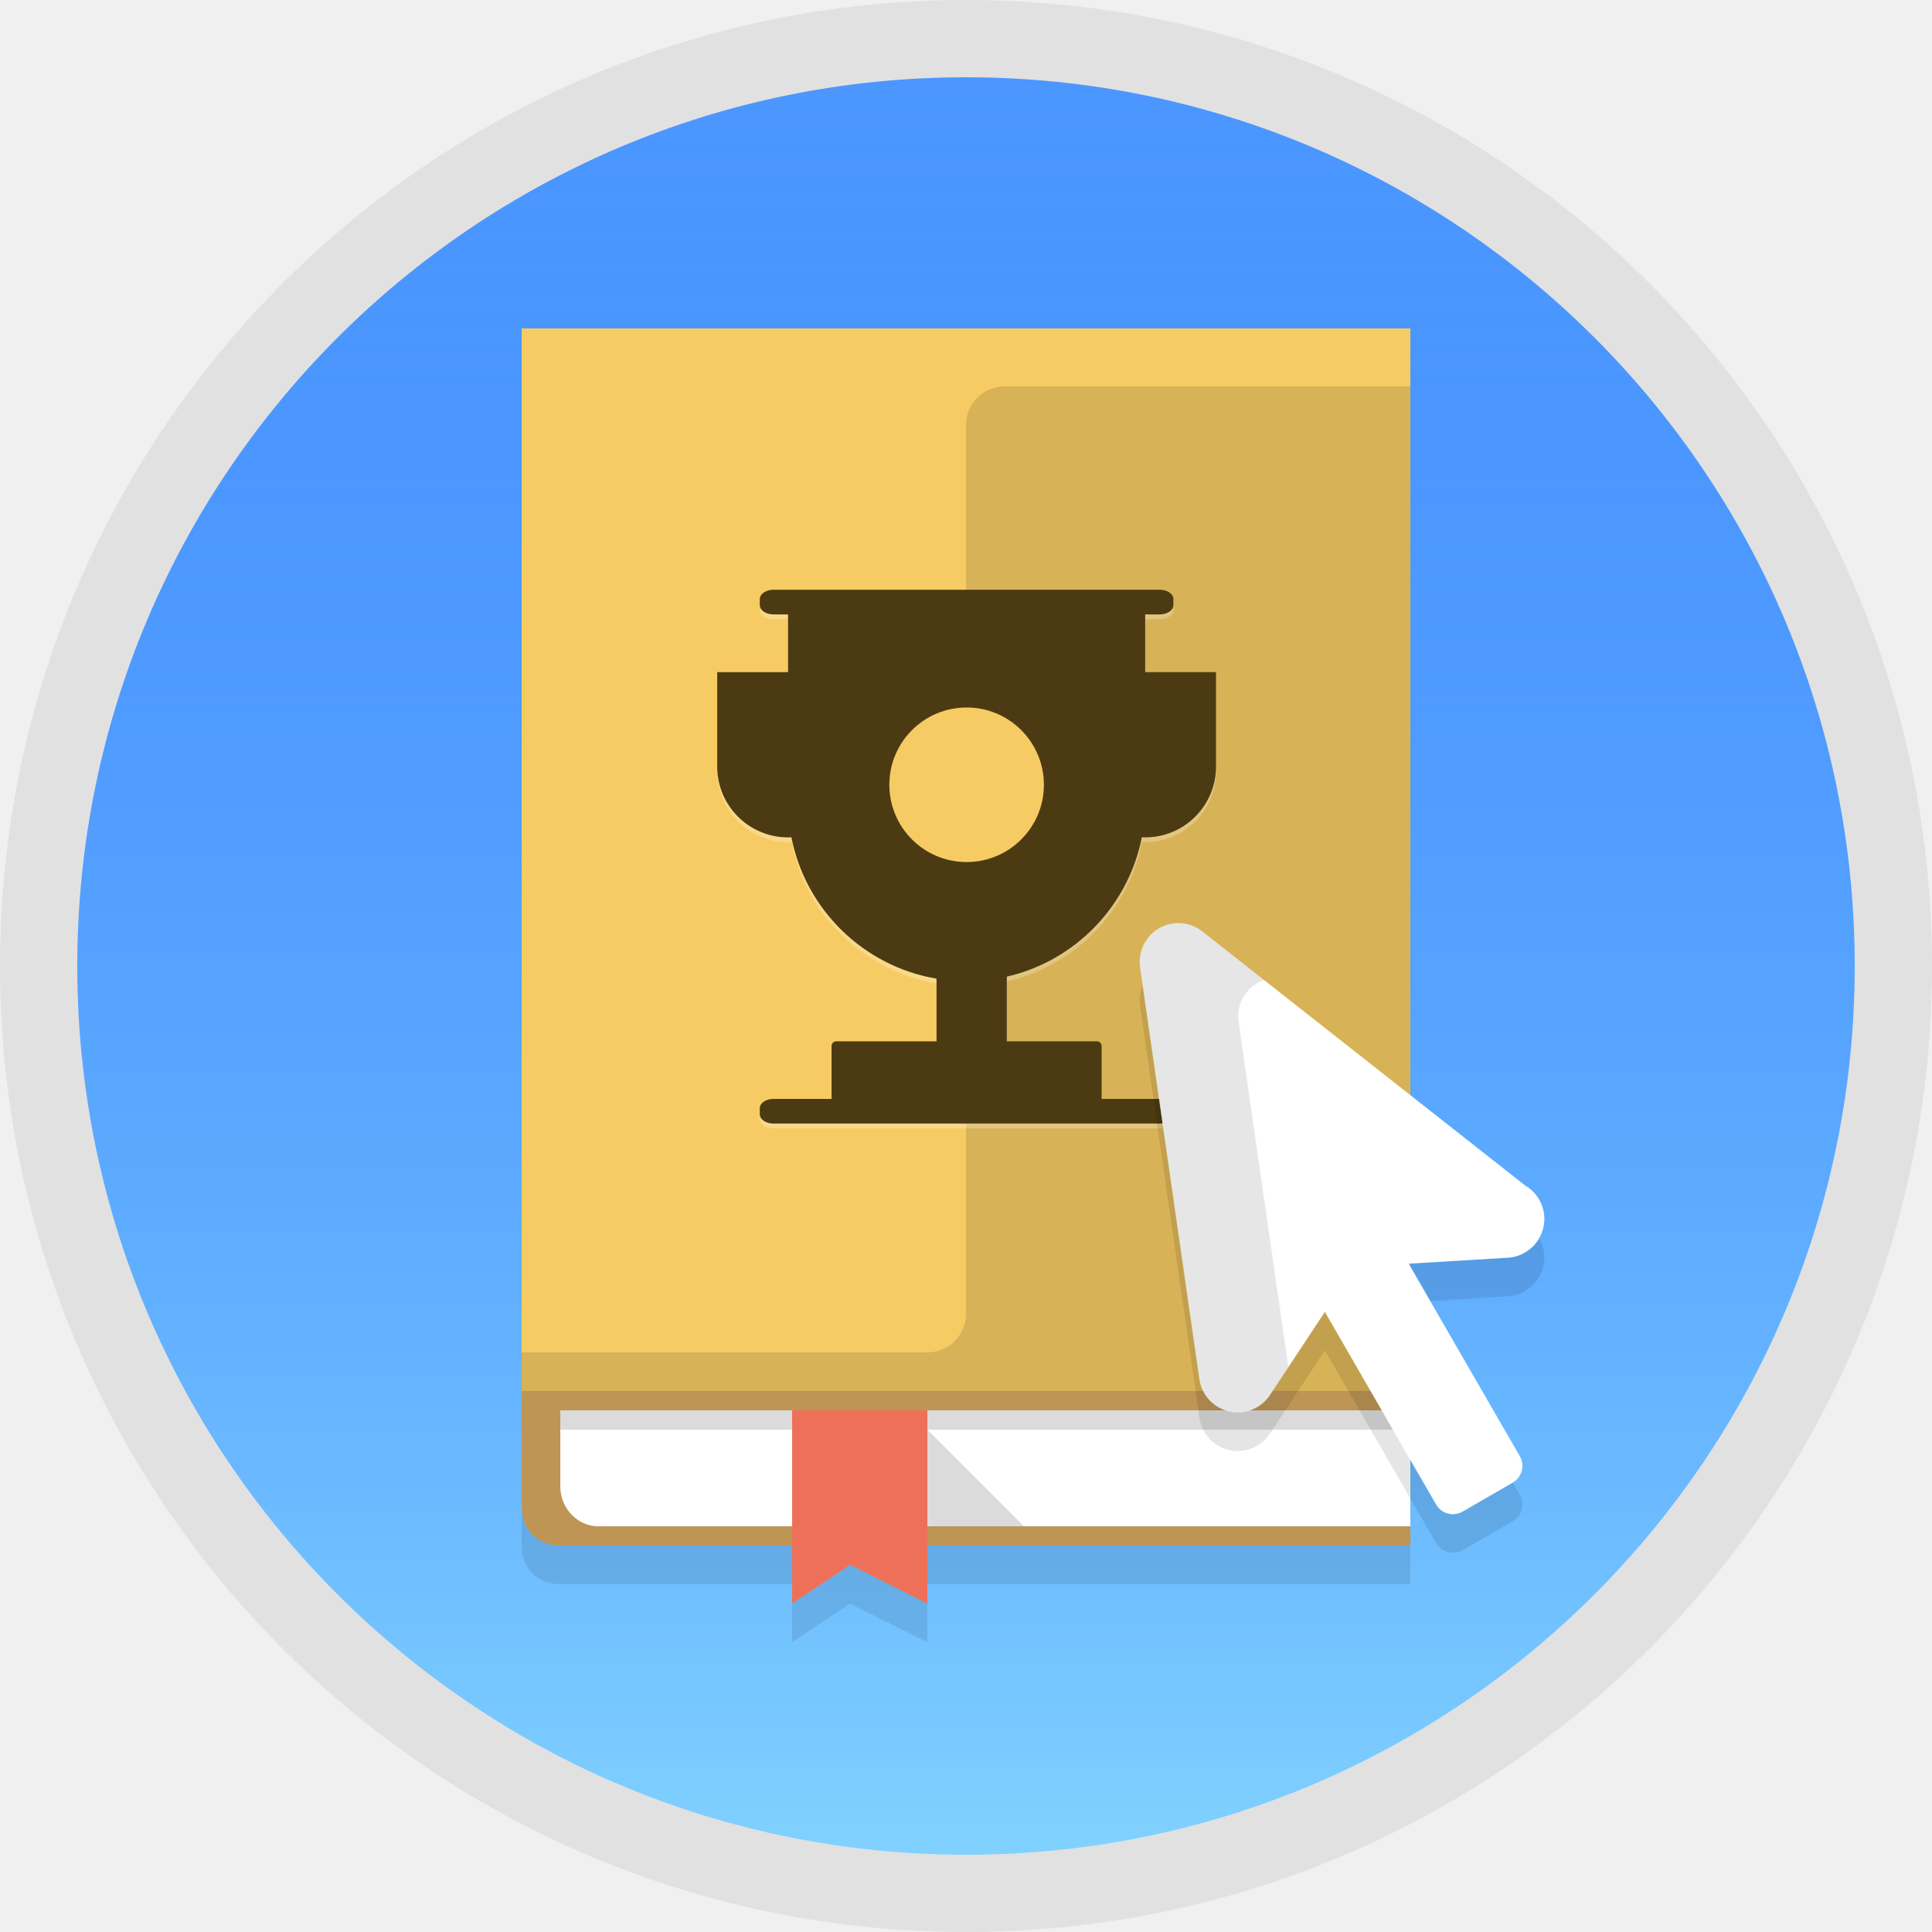
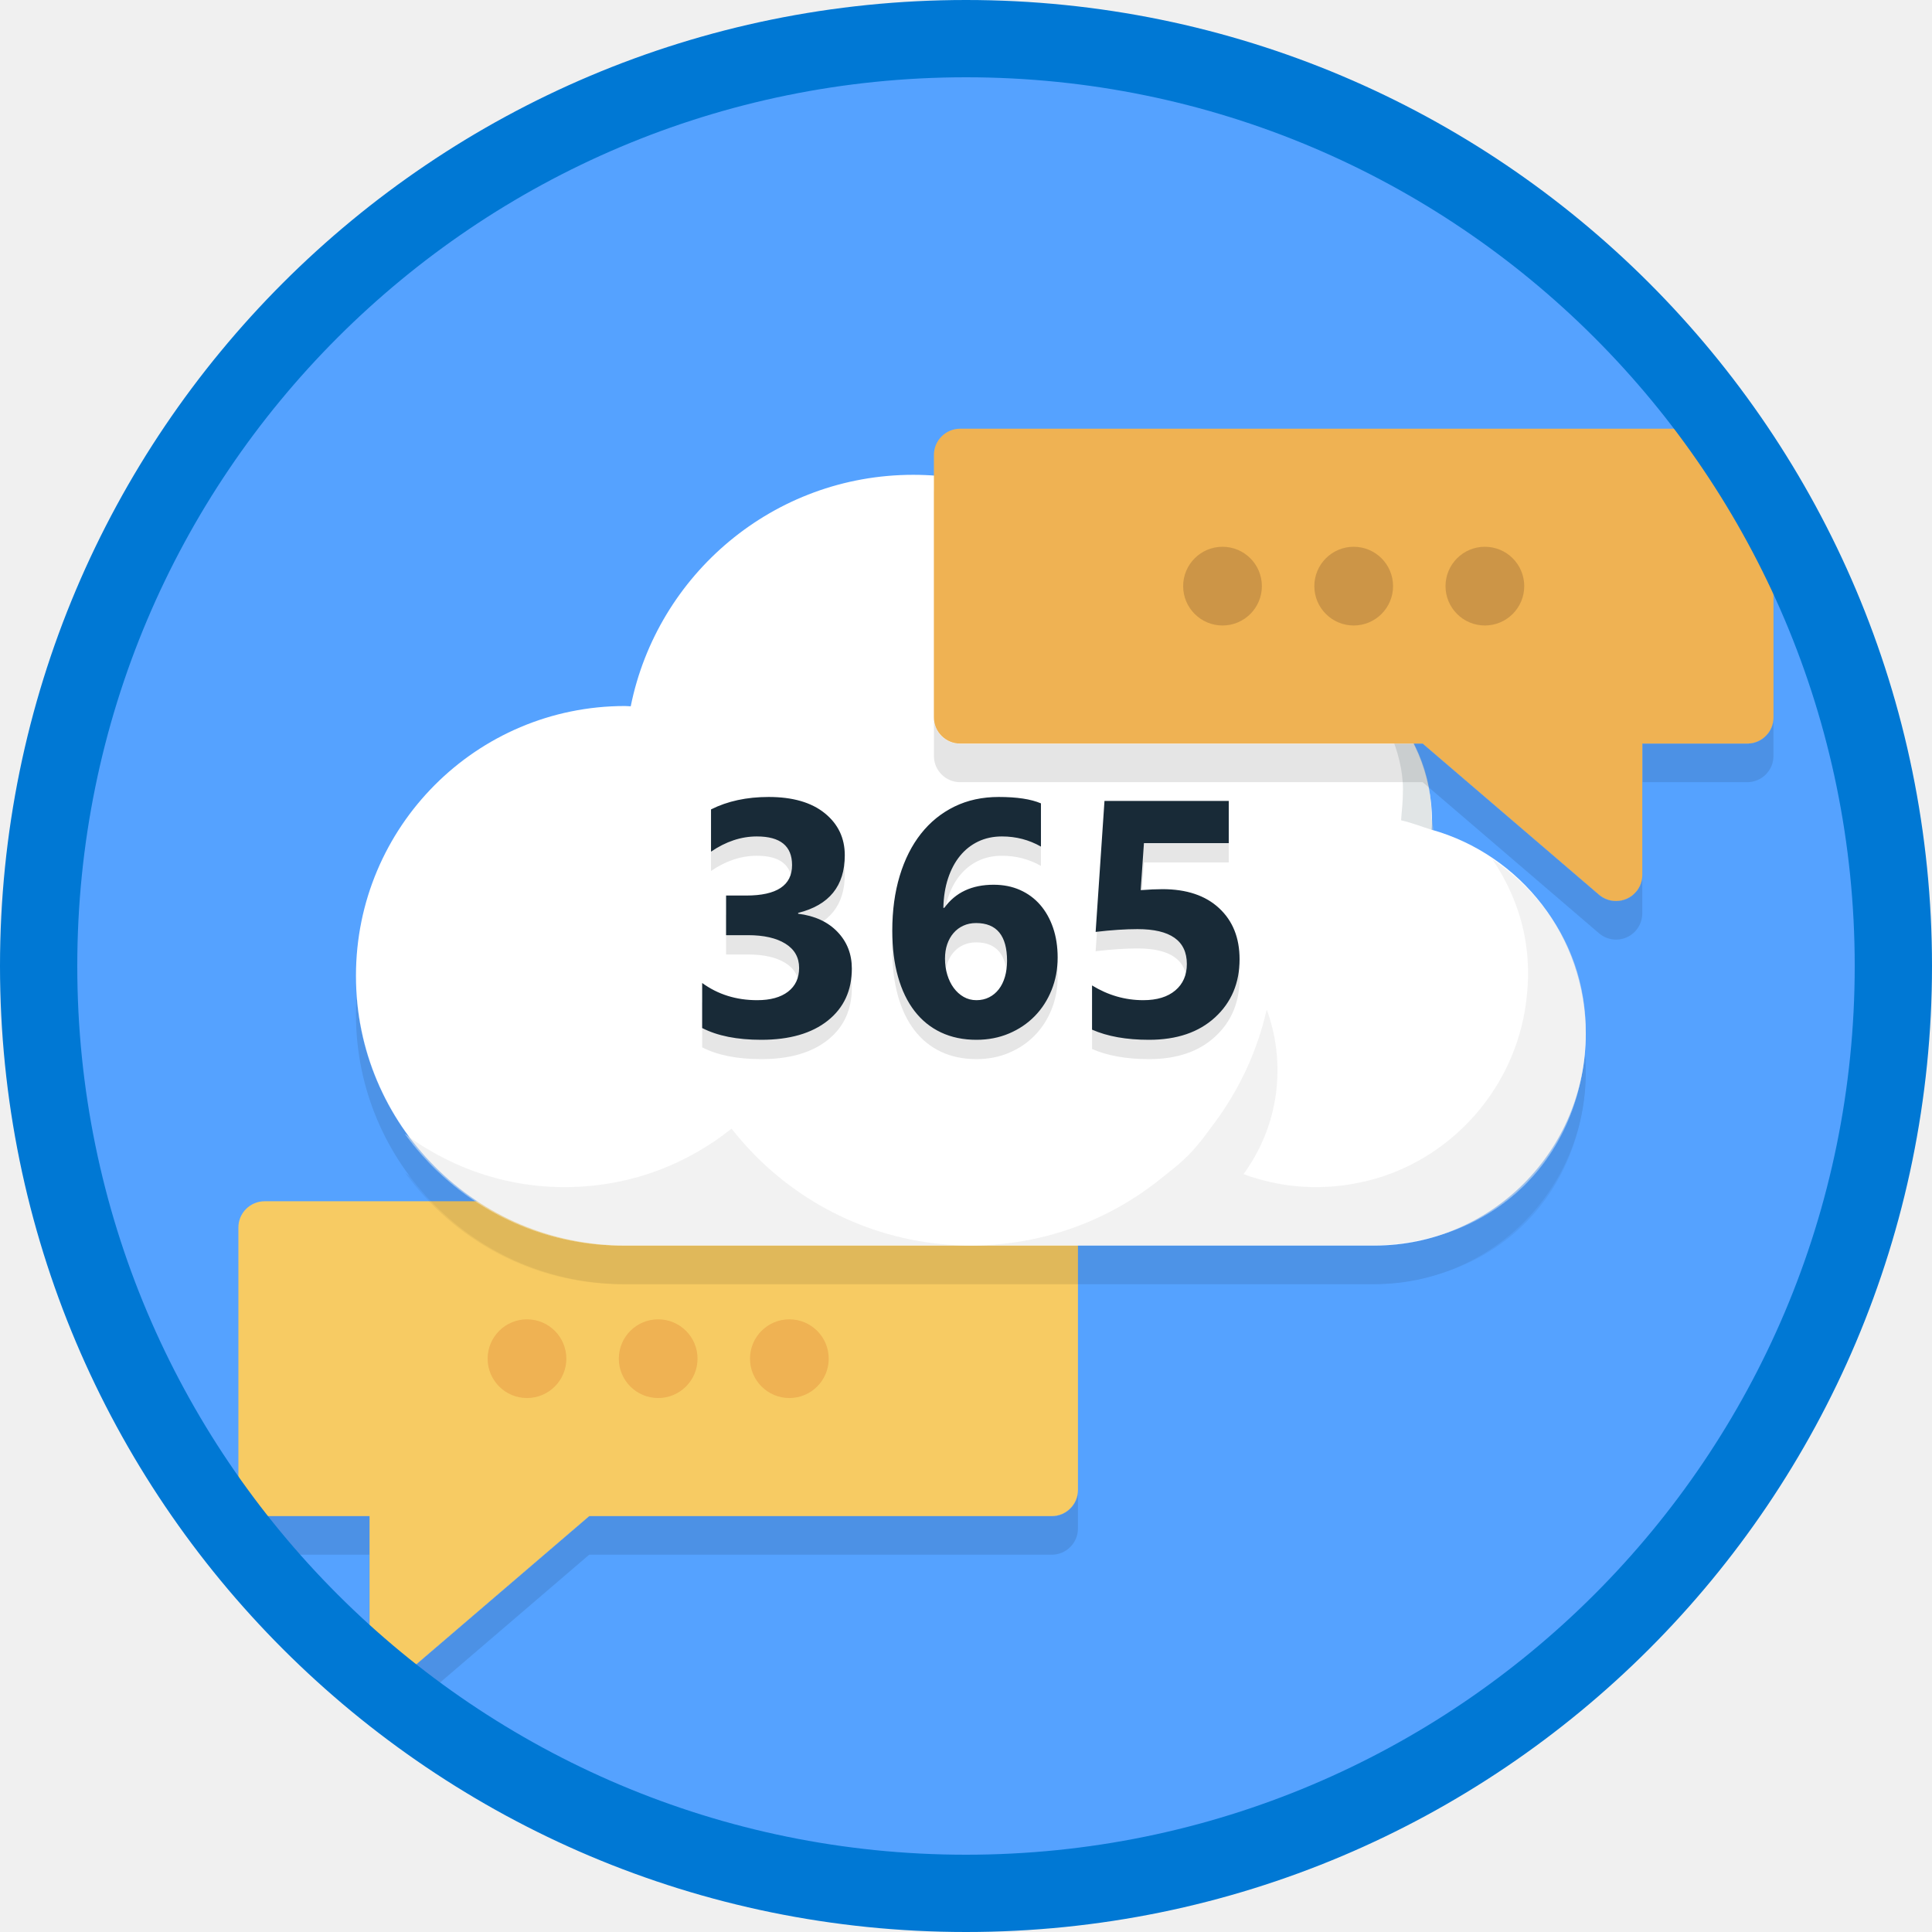
<svg xmlns="http://www.w3.org/2000/svg" xmlns:xlink="http://www.w3.org/1999/xlink" width="100px" height="100px" viewBox="0 0 100 100" version="1.1">
  <defs>
-     <linearGradient x1="50%" y1="100%" x2="50%" y2="3.061617e-15%" id="linearGradient-1">
-       <stop stop-color="#FFFFFF" stop-opacity="0.738" offset="0%" />
-       <stop stop-color="#000000" stop-opacity="0.151" offset="100%" />
-     </linearGradient>
-     <rect id="path-2" x="0" y="0" width="96" height="96" rx="48" />
-     <filter x="-8.3%" y="-5.9%" width="116.7%" height="111.8%" filterUnits="objectBoundingBox" id="filter-4">
+     <rect id="path-1" x="0" y="0" width="96" height="96" rx="48" />
+     <filter x="-9.1%" y="-15.7%" width="118.1%" height="131.4%" filterUnits="objectBoundingBox" id="filter-3">
+       <feOffset dx="0" dy="2" in="SourceAlpha" result="shadowOffsetOuter1" />
+       <feColorMatrix values="0 0 0 0 0   0 0 0 0 0   0 0 0 0 0  0 0 0 0.1 0" type="matrix" in="shadowOffsetOuter1" result="shadowMatrixOuter1" />
+       <feMerge>
+         <feMergeNode in="shadowMatrixOuter1" />
+         <feMergeNode in="SourceGraphic" />
+       </feMerge>
+     </filter>
+     <filter x="-6.3%" y="-10.0%" width="113.1%" height="120.3%" filterUnits="objectBoundingBox" id="filter-4">
      <feOffset dx="0" dy="2" in="SourceAlpha" result="shadowOffsetOuter1" />
      <feColorMatrix values="0 0 0 0 0   0 0 0 0 0   0 0 0 0 0  0 0 0 0.096 0" type="matrix" in="shadowOffsetOuter1" result="shadowMatrixOuter1" />
      <feMerge>
        <feMergeNode in="shadowMatrixOuter1" />
        <feMergeNode in="SourceGraphic" />
      </feMerge>
    </filter>
-     <path d="M3.789,1.332 L3.034,1.332 C2.643,1.332 2.326,1.116 2.326,0.849 L2.326,0.816 L2.326,0.539 C2.326,0.272 2.643,0.056 3.034,0.056 L22.511,0.056 L23.03,0.056 C23.42,0.056 23.736,0.272 23.736,0.539 L23.736,0.849 C23.736,1.116 23.42,1.332 23.03,1.332 L22.275,1.332 L22.275,4.319 L25.941,4.319 L25.941,9.208 C25.941,11.232 24.3,12.873 22.275,12.873 C22.217,12.873 22.158,12.872 22.101,12.869 C21.398,16.438 18.641,19.269 15.113,20.081 L15.113,23.428 L19.776,23.428 C19.911,23.428 20.022,23.538 20.022,23.675 L20.022,26.409 L22.511,26.409 L23.03,26.409 C23.42,26.409 23.736,26.626 23.736,26.893 L23.736,27.202 C23.736,27.47 23.42,27.686 23.03,27.686 L3.034,27.686 C2.643,27.686 2.326,27.47 2.326,27.202 L2.326,27.17 L2.326,26.893 C2.326,26.626 2.643,26.409 3.034,26.409 L6.041,26.409 L6.041,23.675 C6.041,23.538 6.152,23.428 6.288,23.428 L11.474,23.428 L11.474,20.185 C7.696,19.544 4.7,16.613 3.963,12.869 C3.905,12.872 3.847,12.873 3.789,12.873 C1.764,12.873 0.122,11.232 0.122,9.208 L0.122,4.319 L3.789,4.319 L3.789,1.332 Z" id="path-5" />
-     <filter x="-0.5%" y="-0.5%" width="101.0%" height="101.8%" filterUnits="objectBoundingBox" id="filter-6">
-       <feOffset dx="0" dy="0.25" in="SourceAlpha" result="shadowOffsetOuter1" />
-       <feColorMatrix values="0 0 0 0 1   0 0 0 0 1   0 0 0 0 1  0 0 0 0.249 0" type="matrix" in="shadowOffsetOuter1" />
+     <path d="M18.344,29.21 L18.344,26.879 C19.158,27.472 20.107,27.769 21.192,27.769 C21.876,27.769 22.408,27.622 22.79,27.328 C23.171,27.034 23.362,26.625 23.362,26.099 C23.362,25.557 23.126,25.139 22.654,24.845 C22.182,24.551 21.534,24.404 20.709,24.404 L19.582,24.404 L19.582,22.353 L20.624,22.353 C22.206,22.353 22.997,21.828 22.997,20.777 C22.997,19.788 22.39,19.294 21.175,19.294 C20.362,19.294 19.571,19.556 18.802,20.082 L18.802,17.895 C19.655,17.466 20.65,17.251 21.785,17.251 C23.028,17.251 23.996,17.531 24.688,18.09 C25.38,18.65 25.726,19.376 25.726,20.268 C25.726,21.856 24.921,22.85 23.311,23.252 L23.311,23.294 C24.17,23.401 24.848,23.713 25.345,24.23 C25.842,24.747 26.091,25.382 26.091,26.133 C26.091,27.269 25.675,28.167 24.845,28.828 C24.014,29.489 22.867,29.82 21.404,29.82 C20.15,29.82 19.13,29.616 18.344,29.21 Z M36.744,25.565 C36.744,26.164 36.639,26.724 36.43,27.243 C36.221,27.763 35.93,28.214 35.557,28.595 C35.184,28.976 34.741,29.276 34.227,29.493 C33.713,29.711 33.15,29.82 32.54,29.82 C31.857,29.82 31.245,29.693 30.705,29.438 C30.166,29.184 29.71,28.815 29.337,28.332 C28.964,27.849 28.678,27.257 28.481,26.557 C28.283,25.856 28.184,25.062 28.184,24.175 C28.184,23.13 28.313,22.182 28.57,21.332 C28.827,20.482 29.194,19.754 29.671,19.15 C30.149,18.545 30.727,18.078 31.405,17.747 C32.083,17.416 32.845,17.251 33.693,17.251 C34.631,17.251 35.36,17.361 35.879,17.582 L35.879,19.819 C35.264,19.469 34.591,19.294 33.862,19.294 C33.41,19.294 33.001,19.381 32.633,19.556 C32.266,19.732 31.951,19.98 31.689,20.302 C31.426,20.624 31.22,21.013 31.07,21.468 C30.92,21.922 30.84,22.429 30.828,22.989 L30.879,22.989 C31.455,22.192 32.306,21.794 33.43,21.794 C33.933,21.794 34.388,21.884 34.795,22.065 C35.201,22.246 35.549,22.501 35.837,22.832 C36.125,23.163 36.348,23.559 36.507,24.023 C36.665,24.486 36.744,25 36.744,25.565 Z M34.125,25.735 C34.125,24.43 33.591,23.777 32.523,23.777 C32.28,23.777 32.06,23.822 31.862,23.913 C31.664,24.003 31.495,24.13 31.354,24.294 C31.212,24.458 31.104,24.651 31.027,24.875 C30.951,25.098 30.913,25.345 30.913,25.616 C30.913,25.916 30.953,26.195 31.032,26.455 C31.111,26.715 31.222,26.942 31.366,27.137 C31.511,27.332 31.681,27.486 31.879,27.599 C32.077,27.712 32.297,27.769 32.54,27.769 C32.783,27.769 33.002,27.719 33.197,27.62 C33.392,27.522 33.559,27.383 33.697,27.205 C33.836,27.027 33.941,26.812 34.015,26.561 C34.088,26.31 34.125,26.034 34.125,25.735 Z M38.524,29.294 L38.524,27.006 C39.354,27.515 40.238,27.769 41.176,27.769 C41.883,27.769 42.435,27.601 42.833,27.265 C43.232,26.928 43.431,26.472 43.431,25.896 C43.431,24.692 42.58,24.091 40.88,24.091 C40.253,24.091 39.529,24.139 38.71,24.235 L39.168,17.455 L45.6,17.455 L45.6,19.641 L41.21,19.641 L41.041,22.074 C41.476,22.04 41.852,22.023 42.168,22.023 C43.417,22.023 44.394,22.35 45.1,23.006 C45.807,23.661 46.16,24.543 46.16,25.65 C46.16,26.876 45.739,27.878 44.897,28.654 C44.055,29.431 42.914,29.82 41.473,29.82 C40.303,29.82 39.32,29.645 38.524,29.294 Z" id="path-5" />
+     <filter x="-1.8%" y="-4.0%" width="103.6%" height="115.9%" filterUnits="objectBoundingBox" id="filter-6">
+       <feOffset dx="0" dy="1" in="SourceAlpha" result="shadowOffsetOuter1" />
+       <feColorMatrix values="0 0 0 0 0   0 0 0 0 0   0 0 0 0 0  0 0 0 0.098 0" type="matrix" in="shadowOffsetOuter1" />
    </filter>
-     <filter x="-13.3%" y="-11.1%" width="126.7%" height="122.2%" filterUnits="objectBoundingBox" id="filter-7">
+     <filter x="-9.1%" y="-15.7%" width="118.1%" height="131.4%" filterUnits="objectBoundingBox" id="filter-7">
      <feOffset dx="0" dy="2" in="SourceAlpha" result="shadowOffsetOuter1" />
-       <feColorMatrix values="0 0 0 0 0   0 0 0 0 0   0 0 0 0 0  0 0 0 0.103 0" type="matrix" in="shadowOffsetOuter1" result="shadowMatrixOuter1" />
+       <feColorMatrix values="0 0 0 0 0   0 0 0 0 0   0 0 0 0 0  0 0 0 0.1 0" type="matrix" in="shadowOffsetOuter1" result="shadowMatrixOuter1" />
      <feMerge>
        <feMergeNode in="shadowMatrixOuter1" />
        <feMergeNode in="SourceGraphic" />
      </feMerge>
    </filter>
-     <path d="M24.748,24.446 L16.847,4.693 C16.544,3.934 15.807,3.436 14.99,3.436 C14.173,3.436 13.436,3.934 13.133,4.693 L5.133,24.693 C4.825,25.464 5.025,26.345 5.635,26.908 C6.248,27.471 7.141,27.595 7.884,27.225 L14.99,23.672 L22.095,27.225 C22.38,27.367 22.685,27.436 22.99,27.436 C22.997,27.435 23.004,27.435 23.009,27.436 C24.115,27.436 25.009,26.54 25.009,25.436 C25.009,25.076 24.915,24.738 24.748,24.446" id="path-8" />
-     <filter x="-12.5%" y="-10.4%" width="125.0%" height="120.8%" filterUnits="objectBoundingBox" id="filter-9">
-       <feOffset dx="3" dy="5" in="SourceAlpha" result="shadowOffsetInner1" />
-       <feComposite in="shadowOffsetInner1" in2="SourceAlpha" operator="arithmetic" k2="-1" k3="1" result="shadowInnerInner1" />
-       <feColorMatrix values="0 0 0 0 0   0 0 0 0 0   0 0 0 0 0  0 0 0 0.098 0" type="matrix" in="shadowInnerInner1" />
-     </filter>
  </defs>
  <g id="Badges" stroke="none" stroke-width="1" fill="none" fill-rule="evenodd">
-     <g id="Special-Badges" transform="translate(-50, -860)">
-       <g id="Special-Badges/generic-badge" transform="translate(50, 860)">
+     <g id="M365-Fundamentals-1" transform="translate(-50, -1260)">
+       <g id="M365-Fundamentals/collaboration-in-microsoft-365" transform="translate(50, 1260)">
        <g id="Mask" transform="translate(2, 2)">
-           <mask id="mask-3" fill="white">
-             <use xlink:href="#path-2" />
+           <mask id="mask-2" fill="white">
+             <use xlink:href="#path-1" />
          </mask>
-           <g id="BG">
-             <use fill="#55A2FF" xlink:href="#path-2" />
-             <use fill-opacity="0.75" fill="url(#linearGradient-1)" style="mix-blend-mode: overlay;" xlink:href="#path-2" />
+           <use id="BG" fill="#55A2FF" xlink:href="#path-1" />
+           <g id="Chat" filter="url(#filter-3)" mask="url(#mask-2)">
+             <g transform="translate(10, 59.64706)">
+               <path d="M42.437,0.53 L1.697,0.53 C0.948,0.53 0.339,1.138 0.339,1.888 L0.339,15.468 C0.339,16.217 0.948,16.826 1.697,16.826 L7.129,16.826 L7.129,23.615 C7.129,24.146 7.439,24.627 7.92,24.849 C8.102,24.933 8.295,24.973 8.487,24.973 C8.806,24.973 9.12,24.861 9.371,24.647 L18.496,16.826 L42.437,16.826 C43.187,16.826 43.795,16.217 43.795,15.468 L43.795,1.888 C43.795,1.138 43.187,0.53 42.437,0.53" id="Fill-142" fill="#F7CB64" />
+               <path d="M24.104,8.678 C24.104,9.802 23.192,10.715 22.067,10.715 C20.943,10.715 20.03,9.802 20.03,8.678 C20.03,7.552 20.943,6.641 22.067,6.641 C23.192,6.641 24.104,7.552 24.104,8.678" id="Fill-144" fill="#EFB252" />
+               <path d="M30.894,8.678 C30.894,9.802 29.982,10.715 28.857,10.715 C27.733,10.715 26.82,9.802 26.82,8.678 C26.82,7.552 27.733,6.641 28.857,6.641 C29.982,6.641 30.894,7.552 30.894,8.678" id="Fill-145" fill="#EFB252" />
+               <path d="M17.314,8.678 C17.314,9.802 16.402,10.715 15.277,10.715 C14.153,10.715 13.24,9.802 13.24,8.678 C13.24,7.552 14.153,6.641 15.277,6.641 C16.402,6.641 17.314,7.552 17.314,8.678" id="Fill-146" fill="#EFB252" />
+             </g>
          </g>
-           <g id="Book-1" filter="url(#filter-4)" mask="url(#mask-3)">
-             <g transform="translate(24, 14)" id="Book">
-               <g transform="translate(0.167481, 0.387536)">
-                 <path d="M0.833,55.612 L0.833,61.612 C0.84,62.807 1.671,63.615 2.833,63.612 L46.833,63.612 L46.833,55.612 L0.833,55.612 Z" id="Shape" fill="#BE9555" fill-rule="nonzero" />
-                 <path d="M2.833,56.612 L2.833,60.612 C2.867,61.718 3.753,62.615 4.788,62.612 L46.833,62.612 L46.833,56.612 L2.833,56.612 Z" id="Shape" fill="#FFFFFF" fill-rule="nonzero" />
-                 <polygon id="Shape" fill="#4F4D52" fill-rule="nonzero" opacity="0.2" points="2.833 56.612 2.833 57.612 46.833 57.612 46.833 56.612" />
-                 <polygon id="Shape" fill="#4F4D52" fill-rule="nonzero" opacity="0.2" points="20.833 56.612 26.833 62.612 20.833 62.612" />
-                 <polygon id="Shape" fill="#EF6F59" fill-rule="nonzero" points="21.833 66.612 17.833 64.612 14.833 66.612 14.833 56.612 21.833 56.612" />
-                 <polygon id="Shape" fill="#F7CB64" fill-rule="nonzero" points="46.833 55.612 0.833 55.612 0.833 0.612 46.833 0.612" />
-                 <path d="M23.833,51.612 C23.833,52.716 22.938,53.612 21.833,53.612 L0.833,53.612 L0.833,55.612 L46.833,55.612 L46.833,3.612 L25.833,3.612 C24.727,3.612 23.833,4.507 23.833,5.612 L23.833,51.612 Z" id="Fill-361" fill-opacity="0.127" fill="#000000" />
+           <g id="Group-7" mask="url(#mask-2)">
+             <g transform="translate(16, 22)">
+               <g id="Cloud" filter="url(#filter-4)" stroke-width="1" fill="none" fill-rule="evenodd" transform="translate(0.42437, 0.576422)">
+                 <path d="M14.222,11.982 C15.599,5.147 21.621,0 28.844,0 C35.301,0 40.783,4.12 42.86,9.875 C44.038,9.305 45.353,8.975 46.747,8.975 C51.691,8.975 55.699,12.993 55.699,17.951 C55.699,18.092 55.684,18.229 55.678,18.369 C60.279,19.666 63.655,23.894 63.655,28.921 C63.655,34.979 58.757,39.891 52.715,39.891 L13.925,39.891 C6.234,39.891 0,33.64 0,25.929 C0,18.218 6.234,11.967 13.925,11.967 C14.025,11.967 14.123,11.98 14.222,11.982 Z" id="Fill-11" fill="#FFFFFF" />
+                 <path d="M55.762,18.399 C55.767,18.26 55.672,17.845 55.672,17.705 C55.672,14.732 54.189,12.44 52.135,10.817 C53.119,12.289 54.192,14.312 54.192,16.272 C54.192,16.969 54.129,17.369 54.095,17.882 C54.748,18.037 55.11,18.2 55.762,18.399 Z" id="Fill-12" fill="#C4CBCD" opacity="0.5" />
+                 <path d="M52.338,39.891 C59.069,39.891 63.437,35.233 63.648,29.212 C63.789,25.215 61.855,21.96 58.824,19.9 C60.333,22.165 61.013,24.73 60.494,27.763 C59.769,32.001 56.55,35.486 52.418,36.526 C50.109,37.107 47.899,36.917 45.941,36.196 C47.041,34.692 47.699,32.838 47.699,30.824 C47.699,27.806 46.233,25.139 43.988,23.491 C45.341,25.373 46.007,27.792 45.571,30.381 C44.945,34.106 41.974,37.108 38.287,37.742 C37.521,37.873 36.77,37.905 36.044,37.85 C33.199,37.63 30.852,35.52 30.061,32.75 C29.875,32.099 29.747,31.433 29.747,30.824 C29.747,30.458 29.773,30.1 29.817,29.746 C29.993,28.249 30.526,26.864 31.334,25.682 C30.187,26.148 28.975,26.484 27.71,26.651 C27.727,26.364 27.753,26.079 27.753,25.787 C27.753,21.121 25.5,16.996 22.043,14.429 C24.135,17.304 25.193,20.994 24.595,24.955 C23.691,30.955 18.907,35.788 12.967,36.701 C9.046,37.305 5.392,36.236 2.546,34.123 C5.088,37.615 9.171,39.891 13.791,39.891 L38.723,39.891 L52.338,39.891 Z" id="Fill-13" fill="#E6E6E6" opacity="0.5" />
+                 <path d="M41.338,22.067 C42.569,19.854 43.009,17.179 43.286,14.547 C43.805,9.614 41.269,5.743 37.773,3.004 C39.58,5.513 40.407,8.164 40.407,11.544 C40.407,15.52 38.915,19.123 36.496,21.805 C37.137,21.647 37.802,21.555 38.489,21.555 C39.488,21.555 40.445,21.741 41.338,22.067 Z" id="Fill-14" fill="#E6E6E6" opacity="0.5" />
+               </g>
+               <circle id="Oval" fill="#FFFFFF" fill-rule="nonzero" cx="32.252" cy="24.765" r="15.702" />
+               <g id="365" fill="none">
+                 <use fill="black" fill-opacity="1" filter="url(#filter-6)" xlink:href="#path-5" />
+                 <use fill="#182A37" fill-rule="evenodd" xlink:href="#path-5" />
              </g>
            </g>
          </g>
-           <g id="Trophey" mask="url(#mask-3)">
-             <g transform="translate(35, 28.46969)">
-               <g id="Combined-Shape" fill="none">
-                 <use fill="black" fill-opacity="1" filter="url(#filter-6)" xlink:href="#path-5" />
-                 <use fill="#4C3B12" fill-rule="evenodd" xlink:href="#path-5" />
-               </g>
-               <circle id="Oval" fill="#F7CB64" fill-rule="evenodd" cx="13.032" cy="10.15" r="4" />
-             </g>
-           </g>
-           <g id="Group-8" filter="url(#filter-7)" mask="url(#mask-3)">
-             <g transform="translate(49, 41)">
-               <rect id="Rectangle" fill="#FFFFFF" fill-rule="evenodd" transform="translate(20, 24.09644) rotate(-30) translate(-20, -24.09644) " x="17.5" y="12.096" width="5" height="24" rx="1" />
-               <g id="Fill-188" fill="none" transform="translate(15, 15.43619) rotate(-30) translate(-15, -15.43619) ">
-                 <use fill="#FFFFFF" fill-rule="evenodd" xlink:href="#path-8" />
-                 <use fill="black" fill-opacity="1" filter="url(#filter-9)" xlink:href="#path-8" />
-               </g>
+           <g id="Chat" filter="url(#filter-7)" mask="url(#mask-2)">
+             <g transform="translate(46, 20)">
+               <path d="M42.437,0.19 L1.697,0.19 C0.948,0.19 0.339,0.799 0.339,1.548 L0.339,15.128 C0.339,15.878 0.948,16.486 1.697,16.486 L25.639,16.486 L34.764,24.307 C35.015,24.522 35.329,24.634 35.647,24.634 C35.84,24.634 36.033,24.593 36.215,24.51 C36.696,24.288 37.005,23.806 37.005,23.276 L37.005,16.486 L42.437,16.486 C43.187,16.486 43.795,15.878 43.795,15.128 L43.795,1.548 C43.795,0.799 43.187,0.19 42.437,0.19" id="Fill-143" fill="#EFB252" />
+               <path d="M24.104,8.338 C24.104,9.463 23.192,10.375 22.067,10.375 C20.943,10.375 20.03,9.463 20.03,8.338 C20.03,7.212 20.943,6.301 22.067,6.301 C23.192,6.301 24.104,7.212 24.104,8.338" id="Fill-147" fill="#CC9547" />
+               <path d="M30.894,8.338 C30.894,9.463 29.982,10.375 28.857,10.375 C27.733,10.375 26.82,9.463 26.82,8.338 C26.82,7.212 27.733,6.301 28.857,6.301 C29.982,6.301 30.894,7.212 30.894,8.338" id="Fill-148" fill="#CC9547" />
+               <path d="M17.314,8.338 C17.314,9.463 16.402,10.375 15.277,10.375 C14.153,10.375 13.24,9.463 13.24,8.338 C13.24,7.212 14.153,6.301 15.277,6.301 C16.402,6.301 17.314,7.212 17.314,8.338" id="Fill-149" fill="#CC9547" />
            </g>
          </g>
        </g>
-         <rect id="Azure-Border" stroke="#E1E1E1" stroke-width="4" x="2" y="2" width="96" height="96" rx="48" />
+         <g id="Azure-Border" stroke="#0078D4" stroke-width="4">
+           <rect x="2" y="2" width="96" height="96" rx="48" />
+         </g>
      </g>
    </g>
  </g>
</svg>
